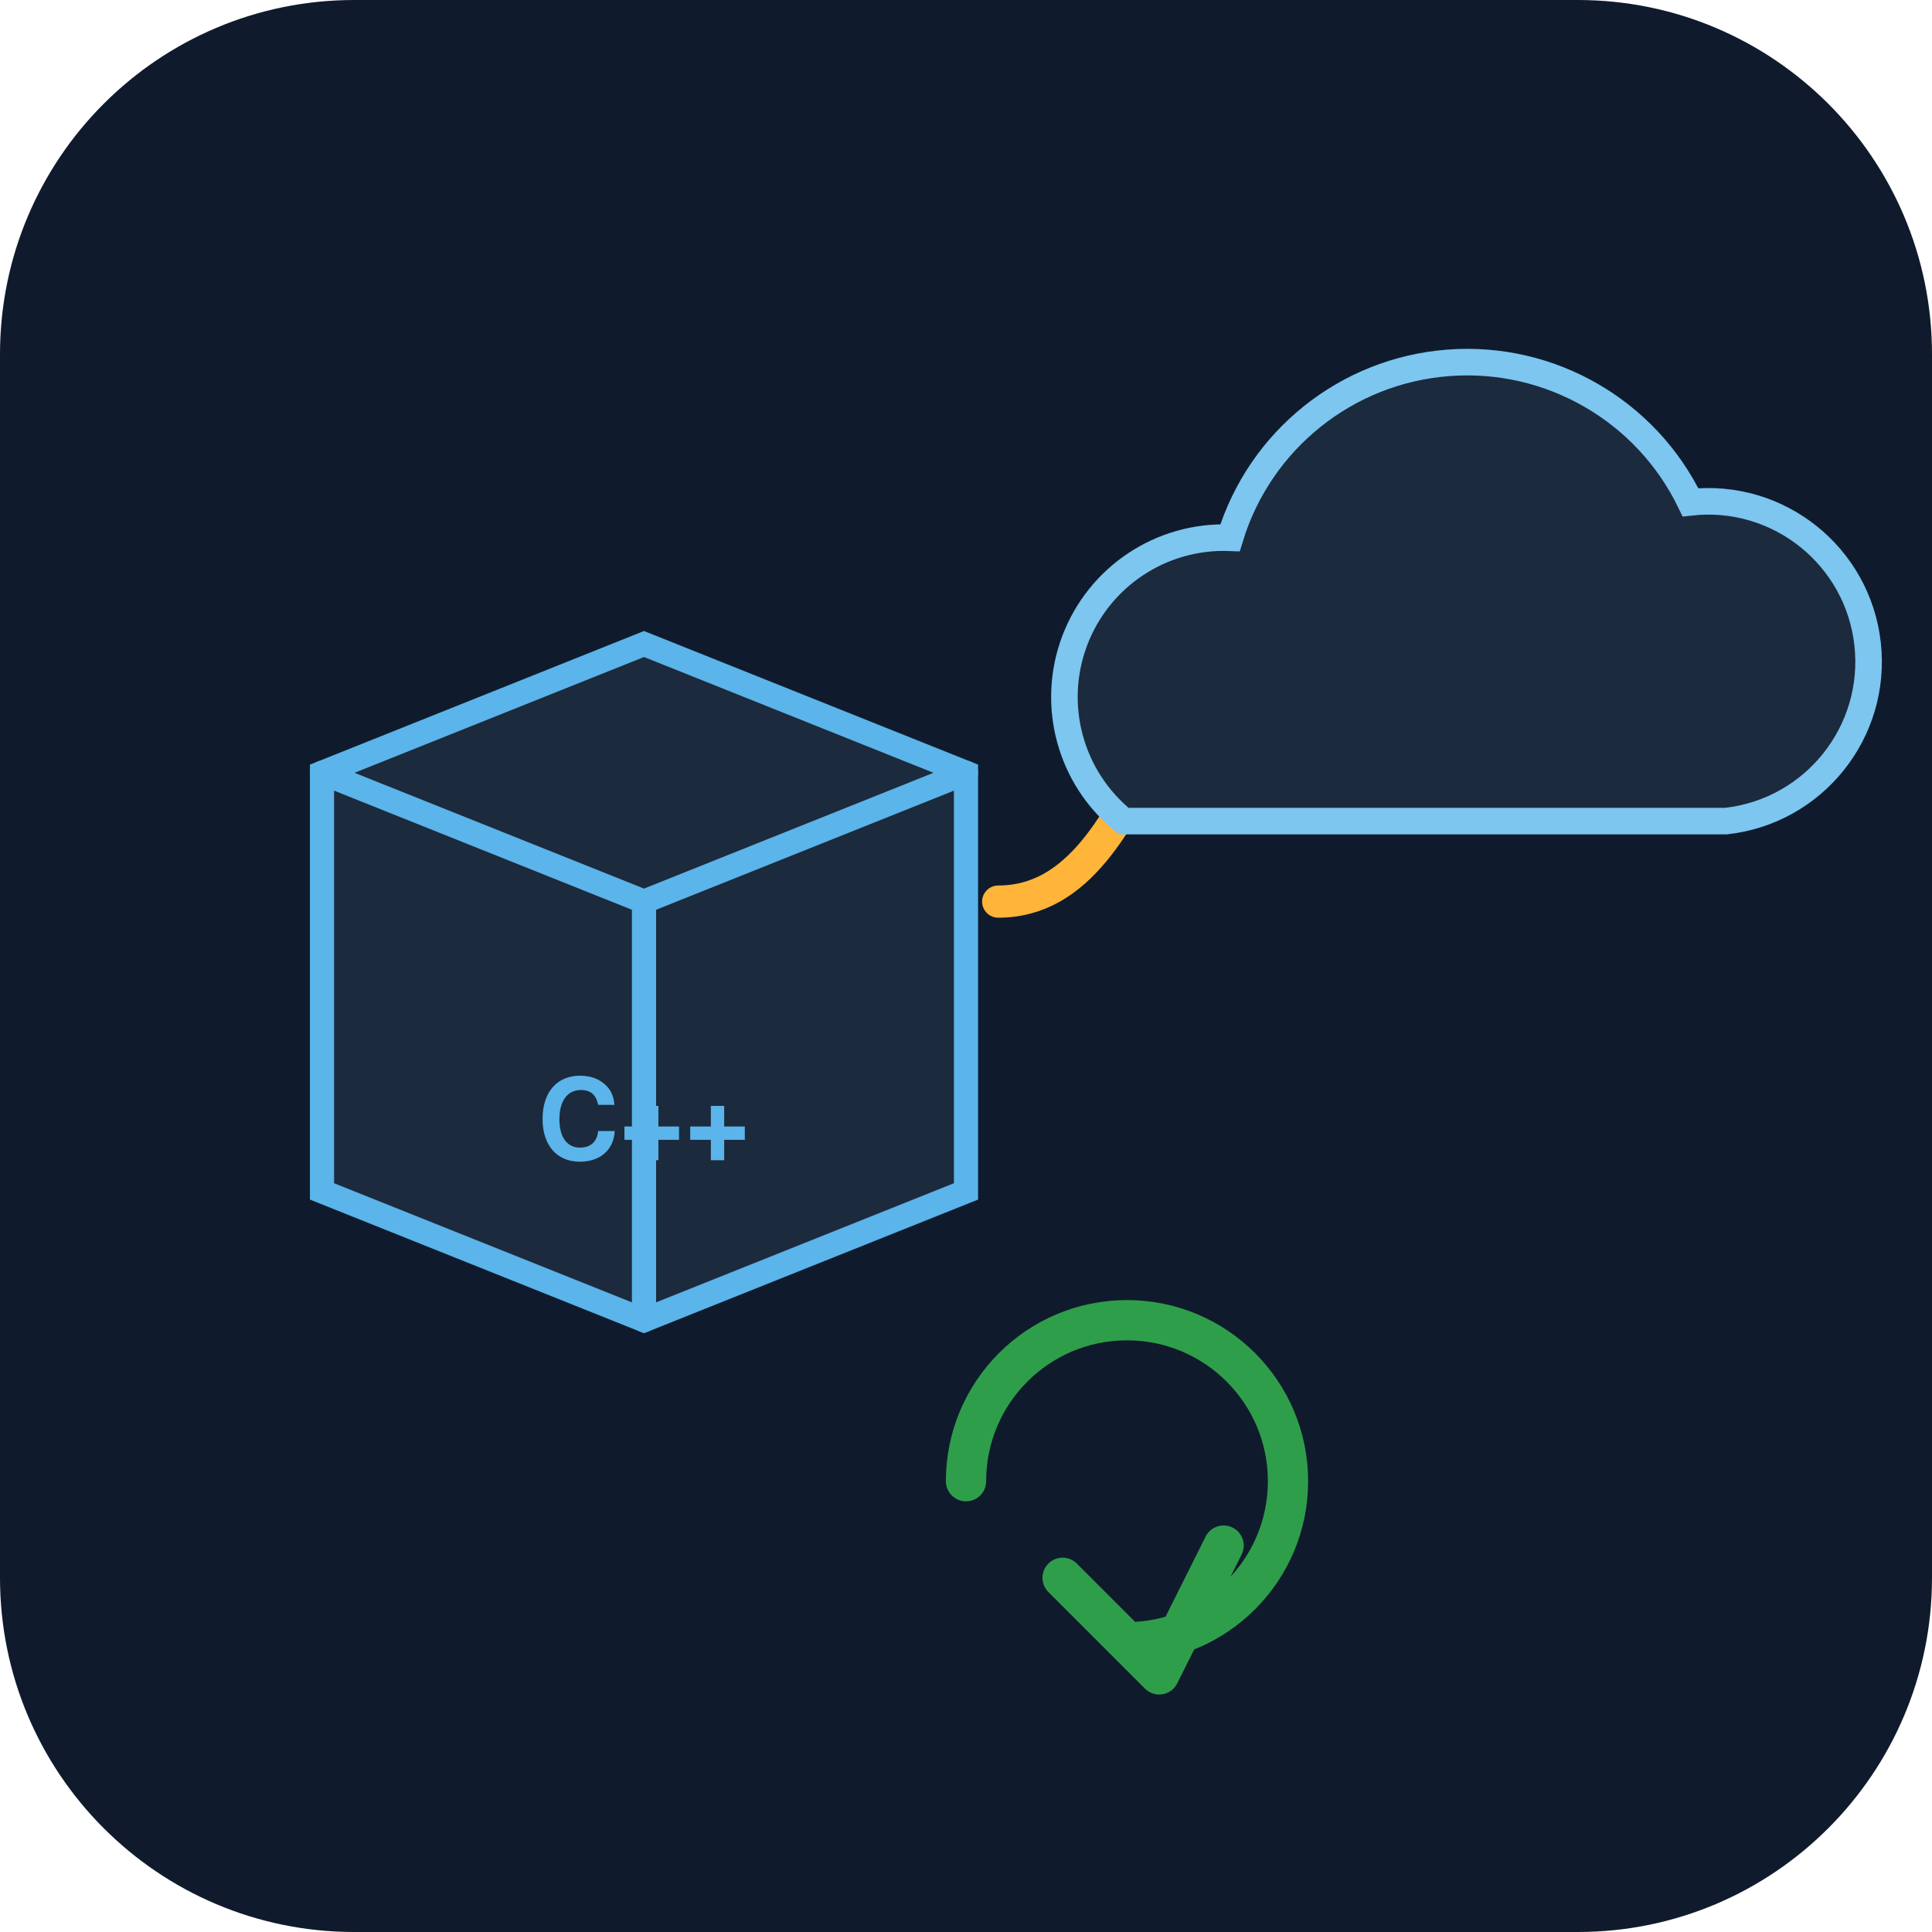
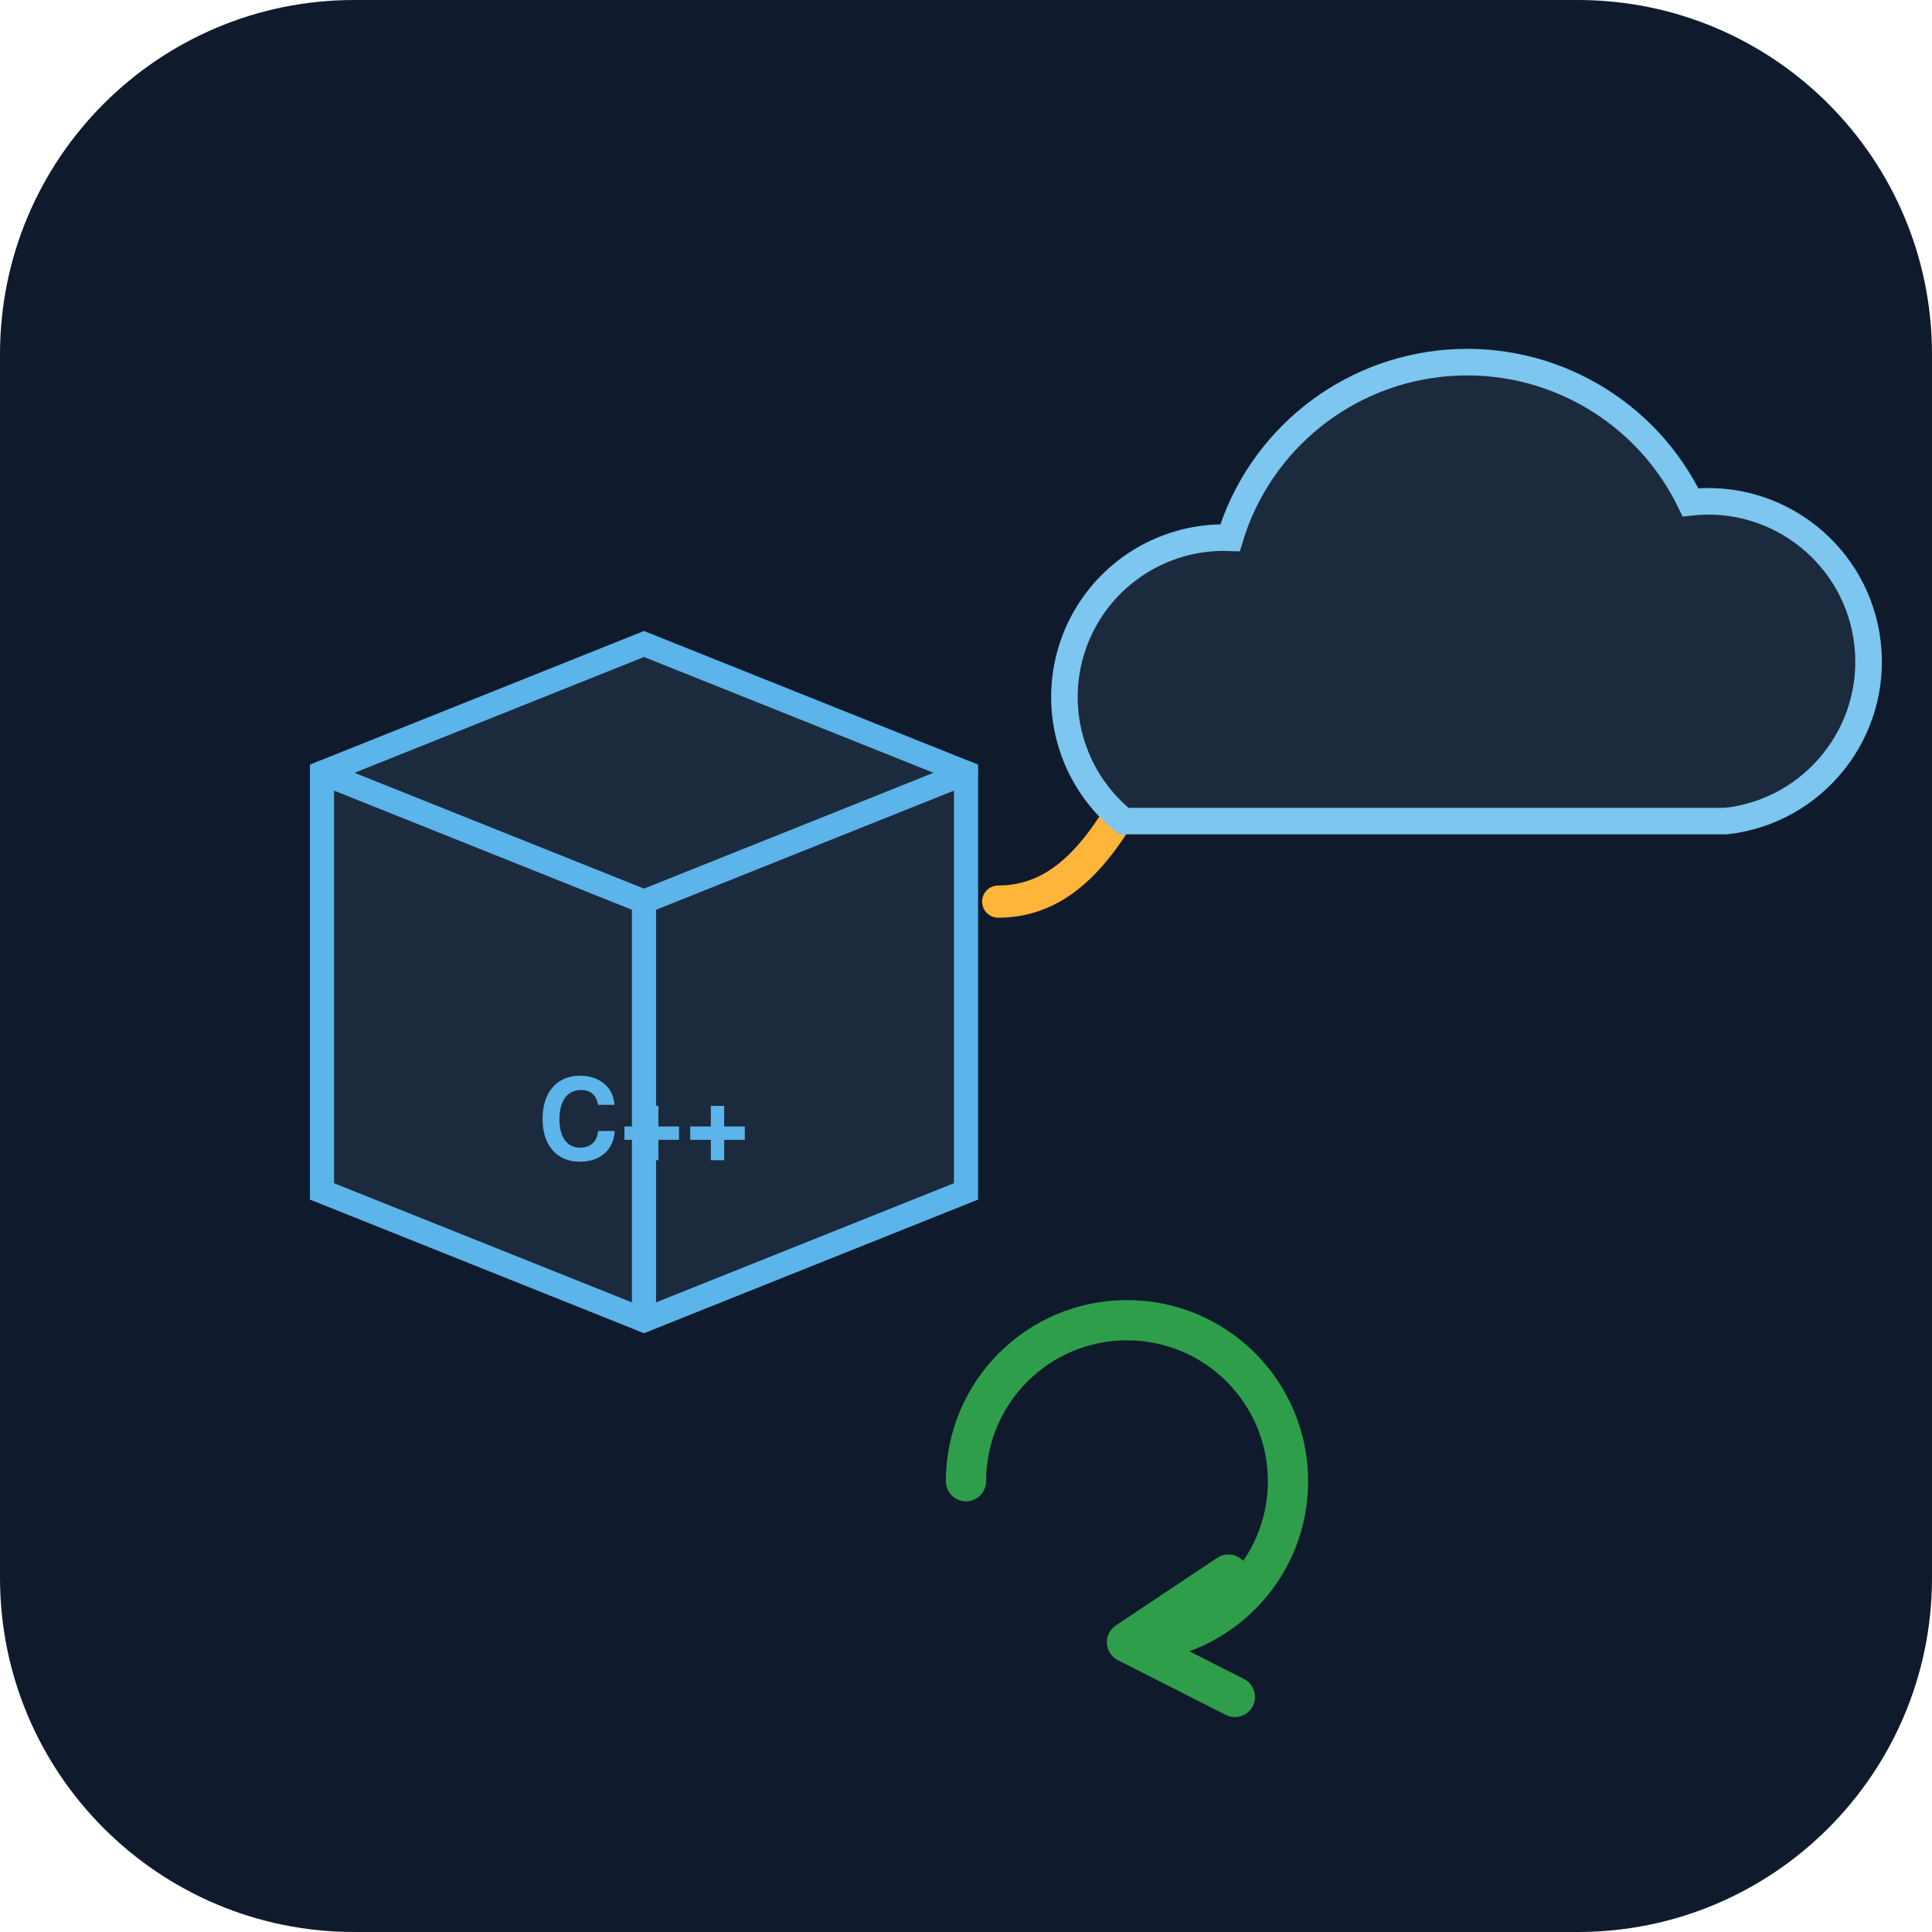
<svg xmlns="http://www.w3.org/2000/svg" viewBox="0 0 120 120" width="120" height="120" role="img">
  <rect width="120" height="120" rx="22" fill="#0f1b2d" />
  <g>
    <path d="M20,48 L40,40 L60,48 V74 L40,82 L20,74 Z" fill="#1c2a3d" stroke="#5bb4ea" stroke-width="1.5" />
    <path d="M20,48 L40,56 L60,48 M40,56 V82" stroke="#5bb4ea" stroke-width="1.5" stroke-linecap="round" stroke-linejoin="round" fill="none" />
  </g>
  <text x="40" y="72" text-anchor="middle" font-size="7" fill="#5bb4ea" font-family="-apple-system,Helvetica,Arial,sans-serif" font-weight="600">C++</text>
  <path d="M62,56 C72,56 72,36 82,36 M79,32 L84,36 L78,40" stroke="#ffb43a" stroke-width="2" stroke-linecap="round" stroke-linejoin="round" fill="none" />
  <g>
    <path transform="translate(94,40) scale(1.1)" d="M-22,10 A9,9 0 0 1 -16,-6 A14,14 0 0 1 10,-8 A9,9 0 0 1 12,10 Z" fill="#1c2a3d" stroke="#7cc6f0" stroke-width="1.5" />
  </g>
-   <path d="M60,92 a10,10 0 1 1 10,10 M66,98 L72,104 L76,96" stroke="#2f9e4a" stroke-width="2.5" stroke-linecap="round" stroke-linejoin="round" fill="none" />
+   <path d="M60,92 a10,10 0 1 1 10,10 M76.7,105.4 L70,102 L76.3,97.8" stroke="#2f9e4a" stroke-width="2.5" stroke-linecap="round" stroke-linejoin="round" fill="none" />
</svg>
